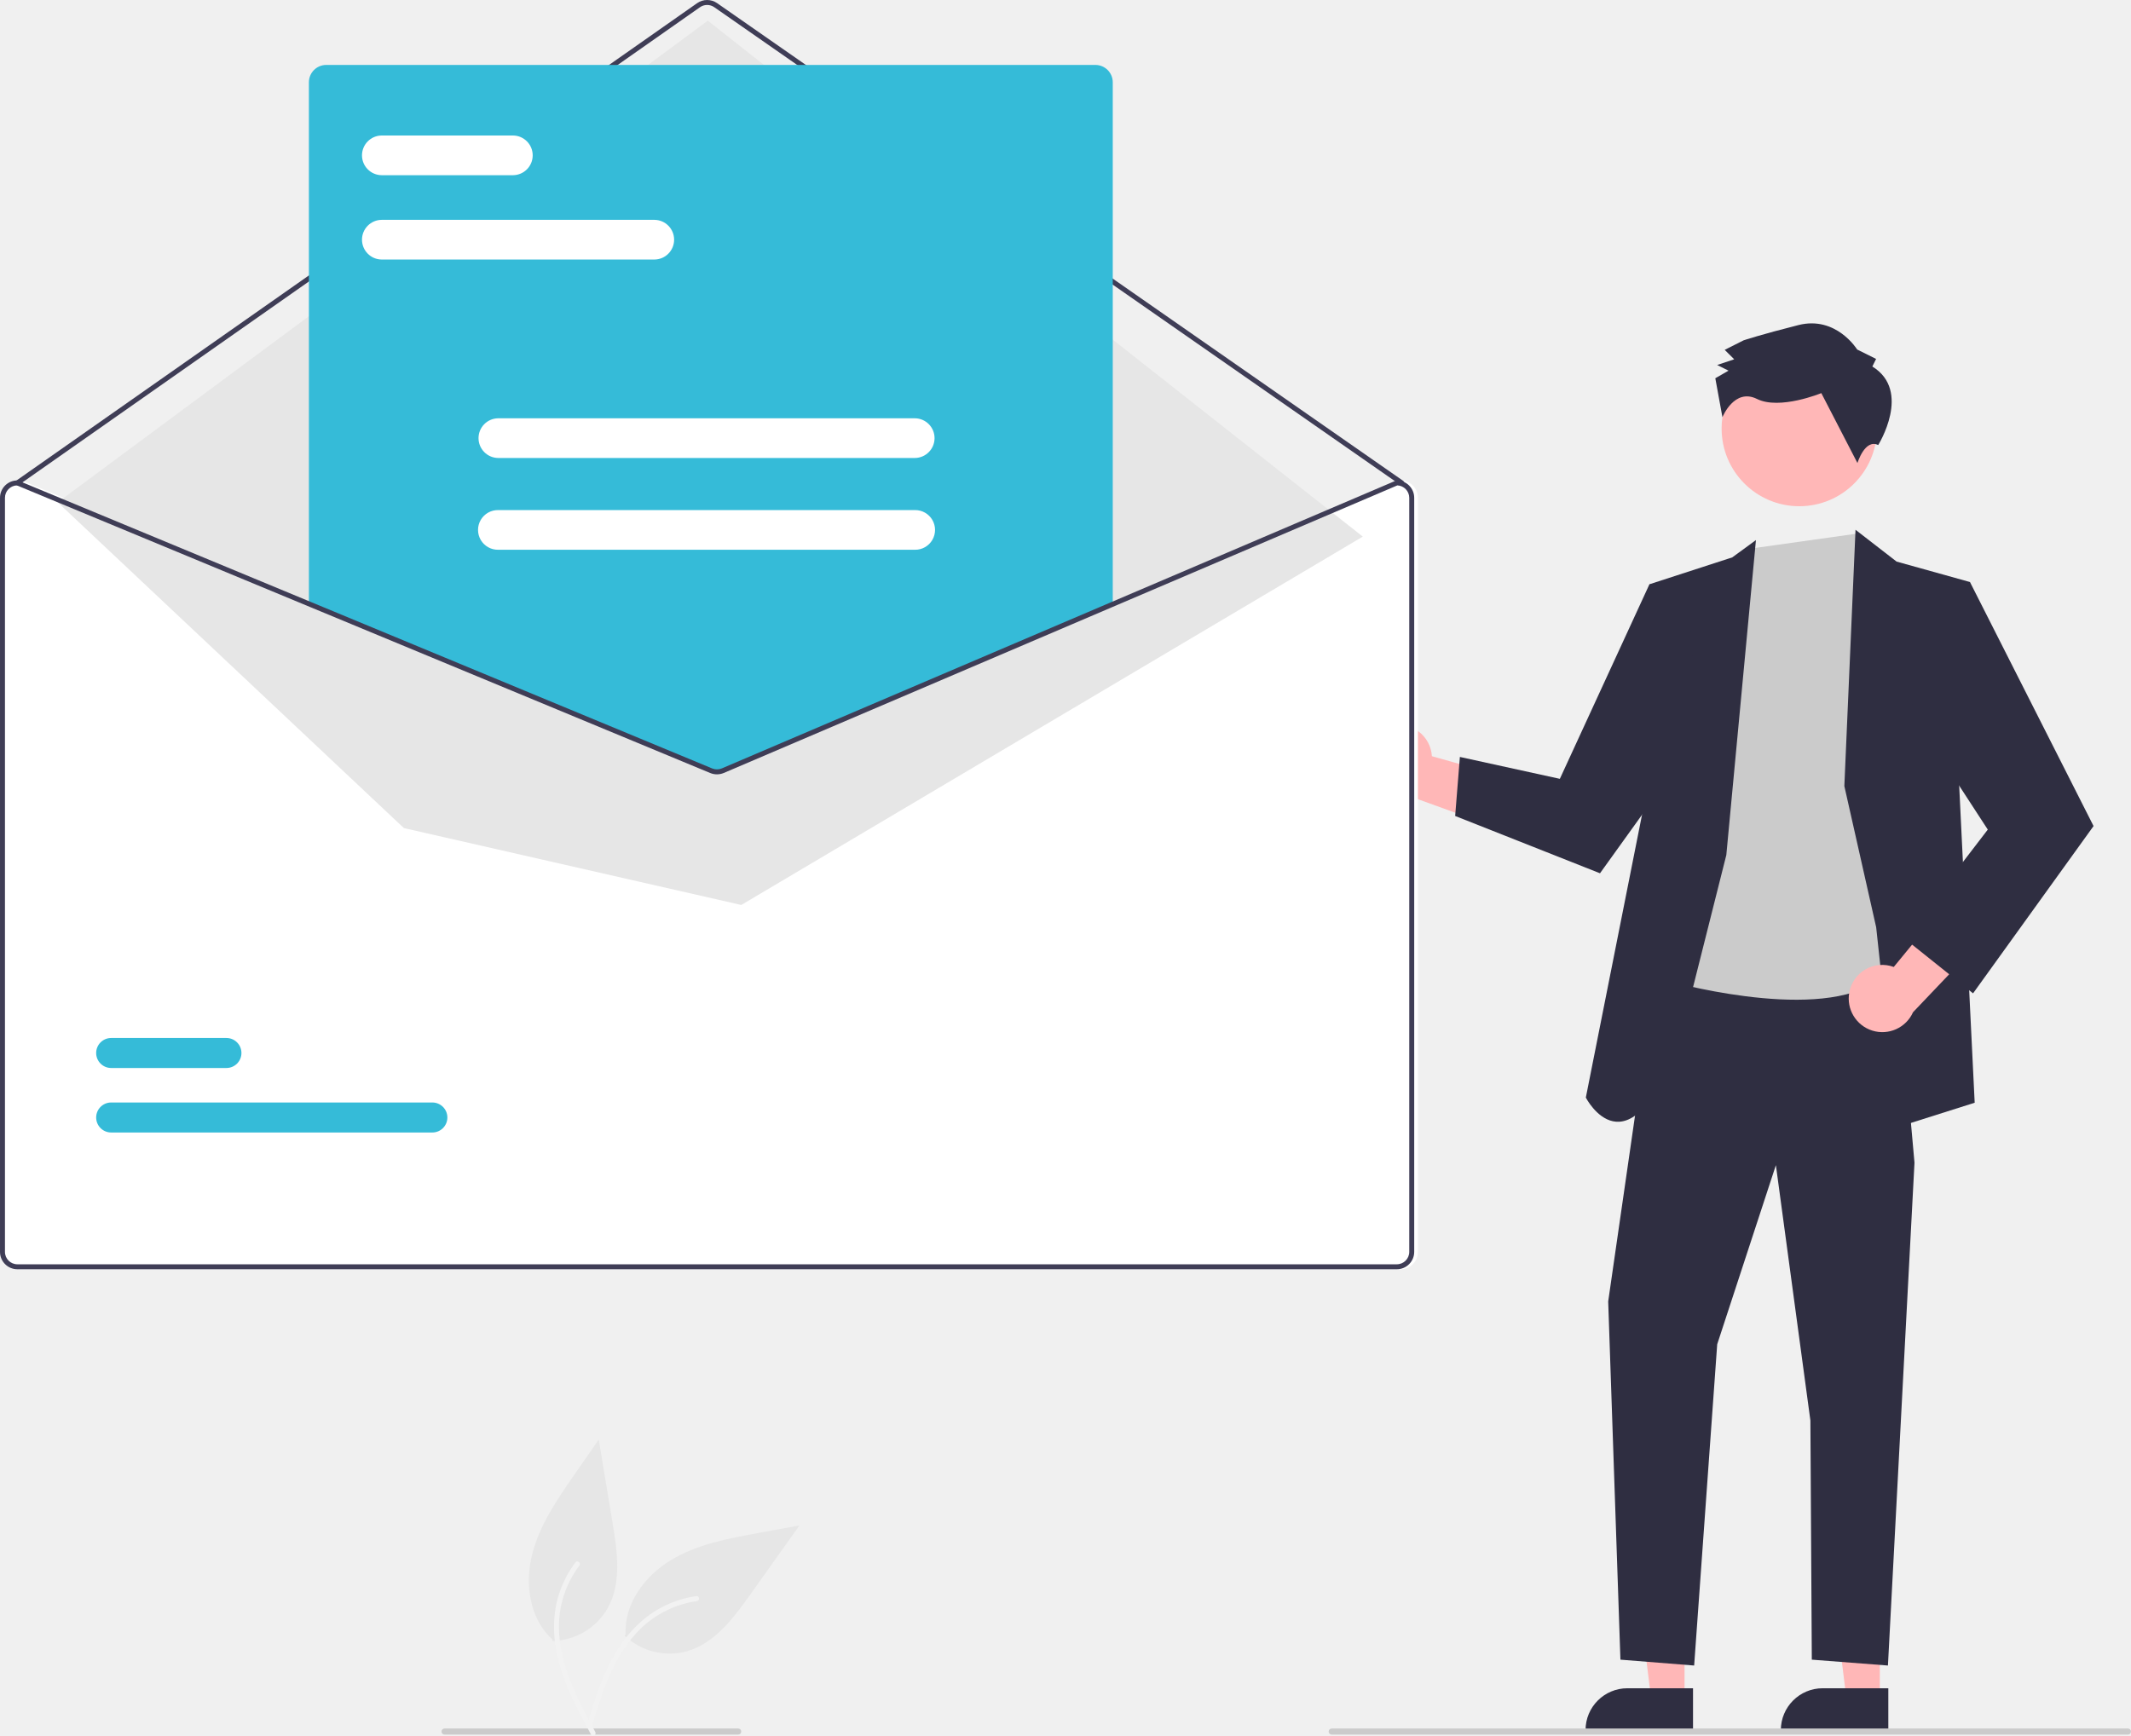
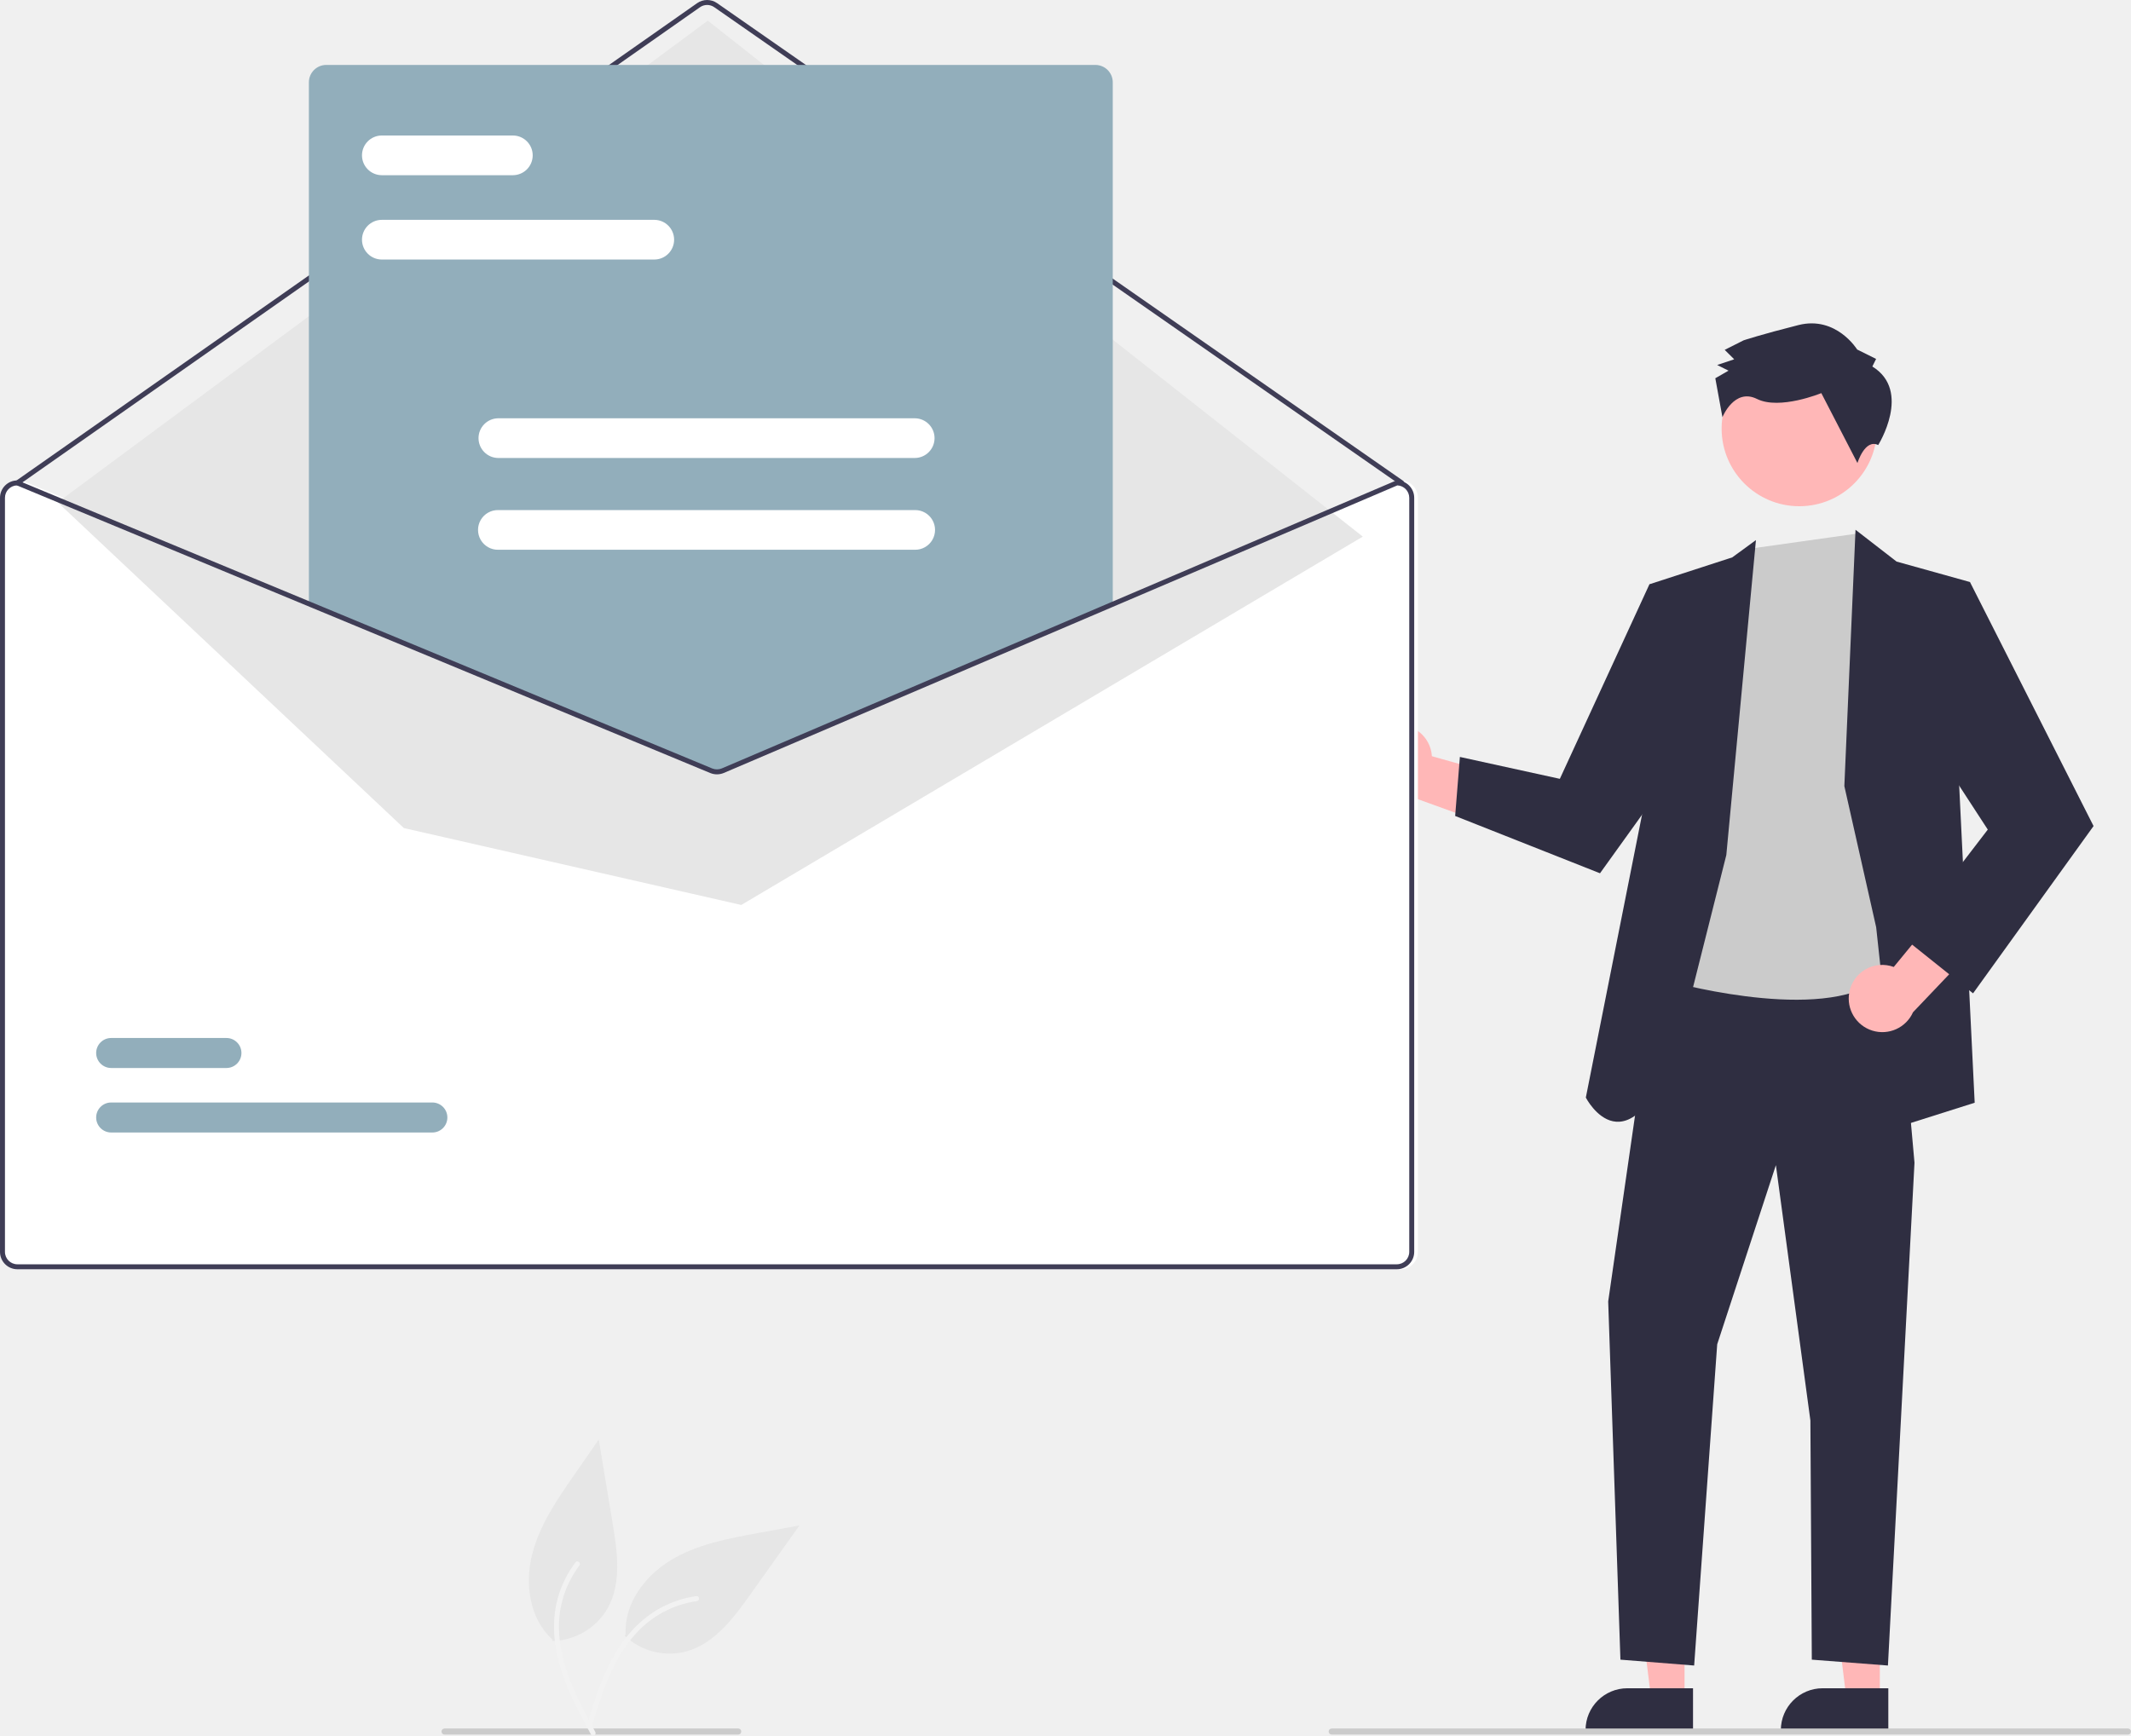
<svg xmlns="http://www.w3.org/2000/svg" data-name="Layer 1" width="703.817" height="573.37" viewBox="0 0 703.817 573.37">
  <path id="e77d6775-0d6e-4379-8bfc-a6b010ad5ee5-779" data-name="Path 461" d="M454.389,703.636a21.574,21.574,0,0,0,20.509,5.179c9.164-2.601,15.383-10.869,20.903-18.633l16.334-22.959-13.765,2.524c-9.899,1.815-20.044,3.72-28.665,8.914s-15.526,14.466-14.98,24.515" transform="translate(-248.0914 -163.3148)" fill="#e6e6e6" />
  <path id="a925376f-81ed-452b-bc21-27b5ed1cb659-780" data-name="Path 462" d="M441.594,734.564c2.414-8.231,4.842-16.575,9.104-24.077,3.785-6.662,8.958-12.507,15.781-16.142a35.246,35.246,0,0,1,11.605-3.775c1.058-.149,1.231,1.498.177,1.647a33.507,33.507,0,0,0-18.638,9.166c-5.637,5.515-9.334,12.626-12.068,19.944-1.655,4.425-2.991,8.958-4.32,13.49a.854.854,0,0,1-.946.693.833.833,0,0,1-.693-.946Z" transform="translate(-248.0914 -163.3148)" fill="#f2f2f2" />
  <path d="M707.405,403.053a11.039,11.039,0,0,1,13.605,10.07l37.764,10.616-15.409,13.346-33.499-12.127a11.099,11.099,0,0,1-2.461-21.905Z" transform="translate(-248.0914 -163.3148)" fill="#ffb7b7" />
  <polygon points="556.357 561.294 545.349 561.293 540.112 518.835 556.359 518.836 556.357 561.294" fill="#ffb7b7" />
  <path d="M807.255,735.279l-35.494-.001v-.449A13.816,13.816,0,0,1,785.577,721.014h.001l21.678.001Z" transform="translate(-248.0914 -163.3148)" fill="#2f2e41" />
  <polygon points="620.859 561.294 609.851 561.293 604.614 518.835 620.86 518.836 620.859 561.294" fill="#ffb7b7" />
  <path d="M871.757,735.279l-35.494-.001v-.449a13.816,13.816,0,0,1,13.815-13.815h.001l21.678.001Z" transform="translate(-248.0914 -163.3148)" fill="#2f2e41" />
  <polygon points="547.363 317.603 531.148 429.917 535.188 548.251 559.537 550.19 567.151 444.067 586.533 384.893 597.928 469.245 598.396 548.251 623.539 550.19 632.308 384.09 625.858 311.854 547.363 317.603" fill="#2f2e41" />
  <circle cx="594.261" cy="141.578" r="25.651" fill="#ffb7b7" />
  <path d="M826.542,344.496,798.223,487.162s47.678,13.684,68.565,1.051,11.527-51.631,11.527-51.631l-3.825-66.358-7.069-16.781-5.998-13.852Z" transform="translate(-248.0914 -163.3148)" fill="#cbcbcb" />
  <path d="M818.253,445.764l9.783-104.037-7.823,5.712L792.858,356.322l-1.872,73.246L771.851,525.888s13.677,26.688,30.627-17.464Z" transform="translate(-248.0914 -163.3148)" fill="#2f2e41" />
  <polygon points="557.931 203.962 544.767 193.007 515.18 257.279 482.164 250.047 480.604 269.546 528.44 288.477 561.038 243.095 557.931 203.962" fill="#2f2e41" />
  <polygon points="609.144 259.677 612.831 175.005 626.399 185.512 650.63 192.266 647.077 259.677 652.19 364.277 626.786 372.323 619.655 306.32 609.144 259.677" fill="#2f2e41" />
  <path d="M858.866,491.152a11.039,11.039,0,0,1,14.688-8.412l24.896-30.315,6.029,19.473L879.913,497.7a11.099,11.099,0,0,1-21.047-6.548Z" transform="translate(-248.0914 -163.3148)" fill="#ffb7b7" />
  <polygon points="634.407 201.665 650.63 192.266 691.451 272.878 651.652 328.143 628.952 309.993 656.516 274.048 631.394 235.44 634.407 201.665" fill="#2f2e41" />
  <path d="M866.478,284.385l1.244-2.503-6.257-3.109s-6.903-11.232-19.394-8.075-18.111,5.045-18.111,5.045l-6.242,3.141,3.133,3.117-5.62,1.889,3.754,1.865-4.368,2.511,2.352,12.871s3.906-9.762,11.415-6.032,21.243-1.929,21.243-1.929l11.932,23.093s2.462-8.095,6.851-5.937C868.41,310.334,879.623,292.477,866.478,284.385Z" transform="translate(-248.0914 -163.3148)" fill="#2f2e41" />
  <path d="M710.664,322.019h-.164l-94.071,40.169-128.709,54.96a4.151,4.151,0,0,1-3.18.016L351.75,362.073l-96.382-39.989-.147-.066h-.164a5.742,5.742,0,0,0-5.736,5.736V576.864a5.742,5.742,0,0,0,5.736,5.736H710.664a5.742,5.742,0,0,0,5.736-5.736V327.755A5.742,5.742,0,0,0,710.664,322.019Z" transform="translate(-248.0914 -163.3148)" fill="#fff" />
  <path d="M711.073,323.658a.817.817,0,0,1-.468-.147L483.982,165.685a4.11,4.11,0,0,0-4.694.008L254.298,323.51a.82.82,0,0,1-.941-1.342L478.347,164.351a5.754,5.754,0,0,1,6.572-.011L711.542,322.166a.82.82,0,0,1-.469,1.492Z" transform="translate(-248.0914 -163.3148)" fill="#3f3d56" />
  <polygon points="19.063 165.938 233.765 6.817 450.097 177.26 244.827 298.946 133.384 273.544 19.063 165.938" fill="#e6e6e6" />
-   <path d="M390.883,537.422H284.815a4.955,4.955,0,1,1-.015-9.911H390.883a4.955,4.955,0,1,1,.015,9.911Z" transform="translate(-248.0914 -163.3148)" fill="#35bbd8" />
-   <path d="M322.869,516.116H284.815a4.955,4.955,0,1,1-.015-9.911h38.07a4.955,4.955,0,0,1,.015,9.911h-.015Z" transform="translate(-248.0914 -163.3148)" fill="#35bbd8" />
-   <path d="M484.876,417.881a6.199,6.199,0,0,1-2.351-.461L350.111,362.478V190.499a5.743,5.743,0,0,1,5.736-5.736H609.873a5.743,5.743,0,0,1,5.736,5.736V362.598l-.249.106-128.062,54.689A6.241,6.241,0,0,1,484.876,417.881Z" transform="translate(-248.0914 -163.3148)" fill="#35bbd8" />
+   <path d="M390.883,537.422H284.815a4.955,4.955,0,1,1-.015-9.911H390.883a4.955,4.955,0,1,1,.015,9.911Z" transform="translate(-248.0914 -163.3148)" fill="#92aebb" />
+   <path d="M322.869,516.116H284.815a4.955,4.955,0,1,1-.015-9.911h38.07a4.955,4.955,0,0,1,.015,9.911h-.015Z" transform="translate(-248.0914 -163.3148)" fill="#92aebb" />
+   <path d="M484.876,417.881a6.199,6.199,0,0,1-2.351-.461L350.111,362.478V190.499a5.743,5.743,0,0,1,5.736-5.736H609.873a5.743,5.743,0,0,1,5.736,5.736V362.598l-.249.106-128.062,54.689A6.241,6.241,0,0,1,484.876,417.881Z" transform="translate(-248.0914 -163.3148)" fill="#92aebb" />
  <path d="M709.435,322.019h-.164l-94.071,40.169-128.709,54.96a4.151,4.151,0,0,1-3.18.016l-132.79-55.091-96.382-39.989-.147-.066h-.164a5.742,5.742,0,0,0-5.736,5.736V576.864a5.742,5.742,0,0,0,5.736,5.736H709.435a5.742,5.742,0,0,0,5.736-5.736V327.755A5.742,5.742,0,0,0,709.435,322.019Zm4.097,254.845a4.099,4.099,0,0,1-4.097,4.097H253.827a4.099,4.099,0,0,1-4.097-4.097V327.755a4.106,4.106,0,0,1,3.942-4.097l96.849,40.185,132.159,54.837a5.835,5.835,0,0,0,4.458-.025l128.061-54.689L709.599,323.658a4.11,4.11,0,0,1,3.933,4.097Z" transform="translate(-248.0914 -163.3148)" fill="#3f3d56" />
  <path d="M464.262,249.049H374.123a6.556,6.556,0,0,1,0-13.111h90.138a6.556,6.556,0,0,1,0,13.111Z" transform="translate(-248.0914 -163.3148)" fill="#fff" />
  <path d="M417.554,221.188H374.123a6.556,6.556,0,0,1,0-13.111h43.43a6.556,6.556,0,0,1,0,13.111Z" transform="translate(-248.0914 -163.3148)" fill="#fff" />
  <path d="M550.277,314.604H412.611a6.556,6.556,0,0,1,0-13.111H550.277a6.556,6.556,0,0,1,0,13.111Z" transform="translate(-248.0914 -163.3148)" fill="#fff" />
  <path d="M550.277,344.924H412.611a6.556,6.556,0,1,1,0-13.111H550.277a6.556,6.556,0,1,1,0,13.111Z" transform="translate(-248.0914 -163.3148)" fill="#fff" />
  <path d="M950.909,736.315h-263a1,1,0,0,1,0-2h263a1,1,0,0,1,0,2Z" transform="translate(-248.0914 -163.3148)" fill="#cbcbcb" />
  <path d="M491.909,736.315h-97a1,1,0,1,1,0-2h97a1,1,0,0,1,0,2Z" transform="translate(-248.0914 -163.3148)" fill="#cbcbcb" />
  <path id="e8398aff-523f-434a-af20-c024070a1d12-781" data-name="Path 461" d="M430.575,705.397a21.574,21.574,0,0,0,18.194-10.791c4.663-8.307,3.243-18.555,1.682-27.952l-4.609-27.797-7.98,11.497c-5.739,8.267-11.588,16.772-14.038,26.534s-.807,21.205,6.666,27.946" transform="translate(-248.0914 -163.3148)" fill="#e6e6e6" />
  <path id="e2bc4c04-3c78-4f76-9d7c-3717db50fbca-782" data-name="Path 462" d="M443.313,736.348c-4.093-7.539-8.255-15.167-10.523-23.491-2.014-7.393-2.469-15.185-.193-22.574a35.246,35.246,0,0,1,5.566-10.86c.645-.852,1.929.194,1.288,1.043a33.507,33.507,0,0,0-6.752,19.642c-.108,7.885,2.285,15.534,5.507,22.651,1.947,4.305,4.196,8.46,6.45,12.611a.854.854,0,0,1-.182,1.158.833.833,0,0,1-1.158-.182Z" transform="translate(-248.0914 -163.3148)" fill="#f2f2f2" />
</svg>
